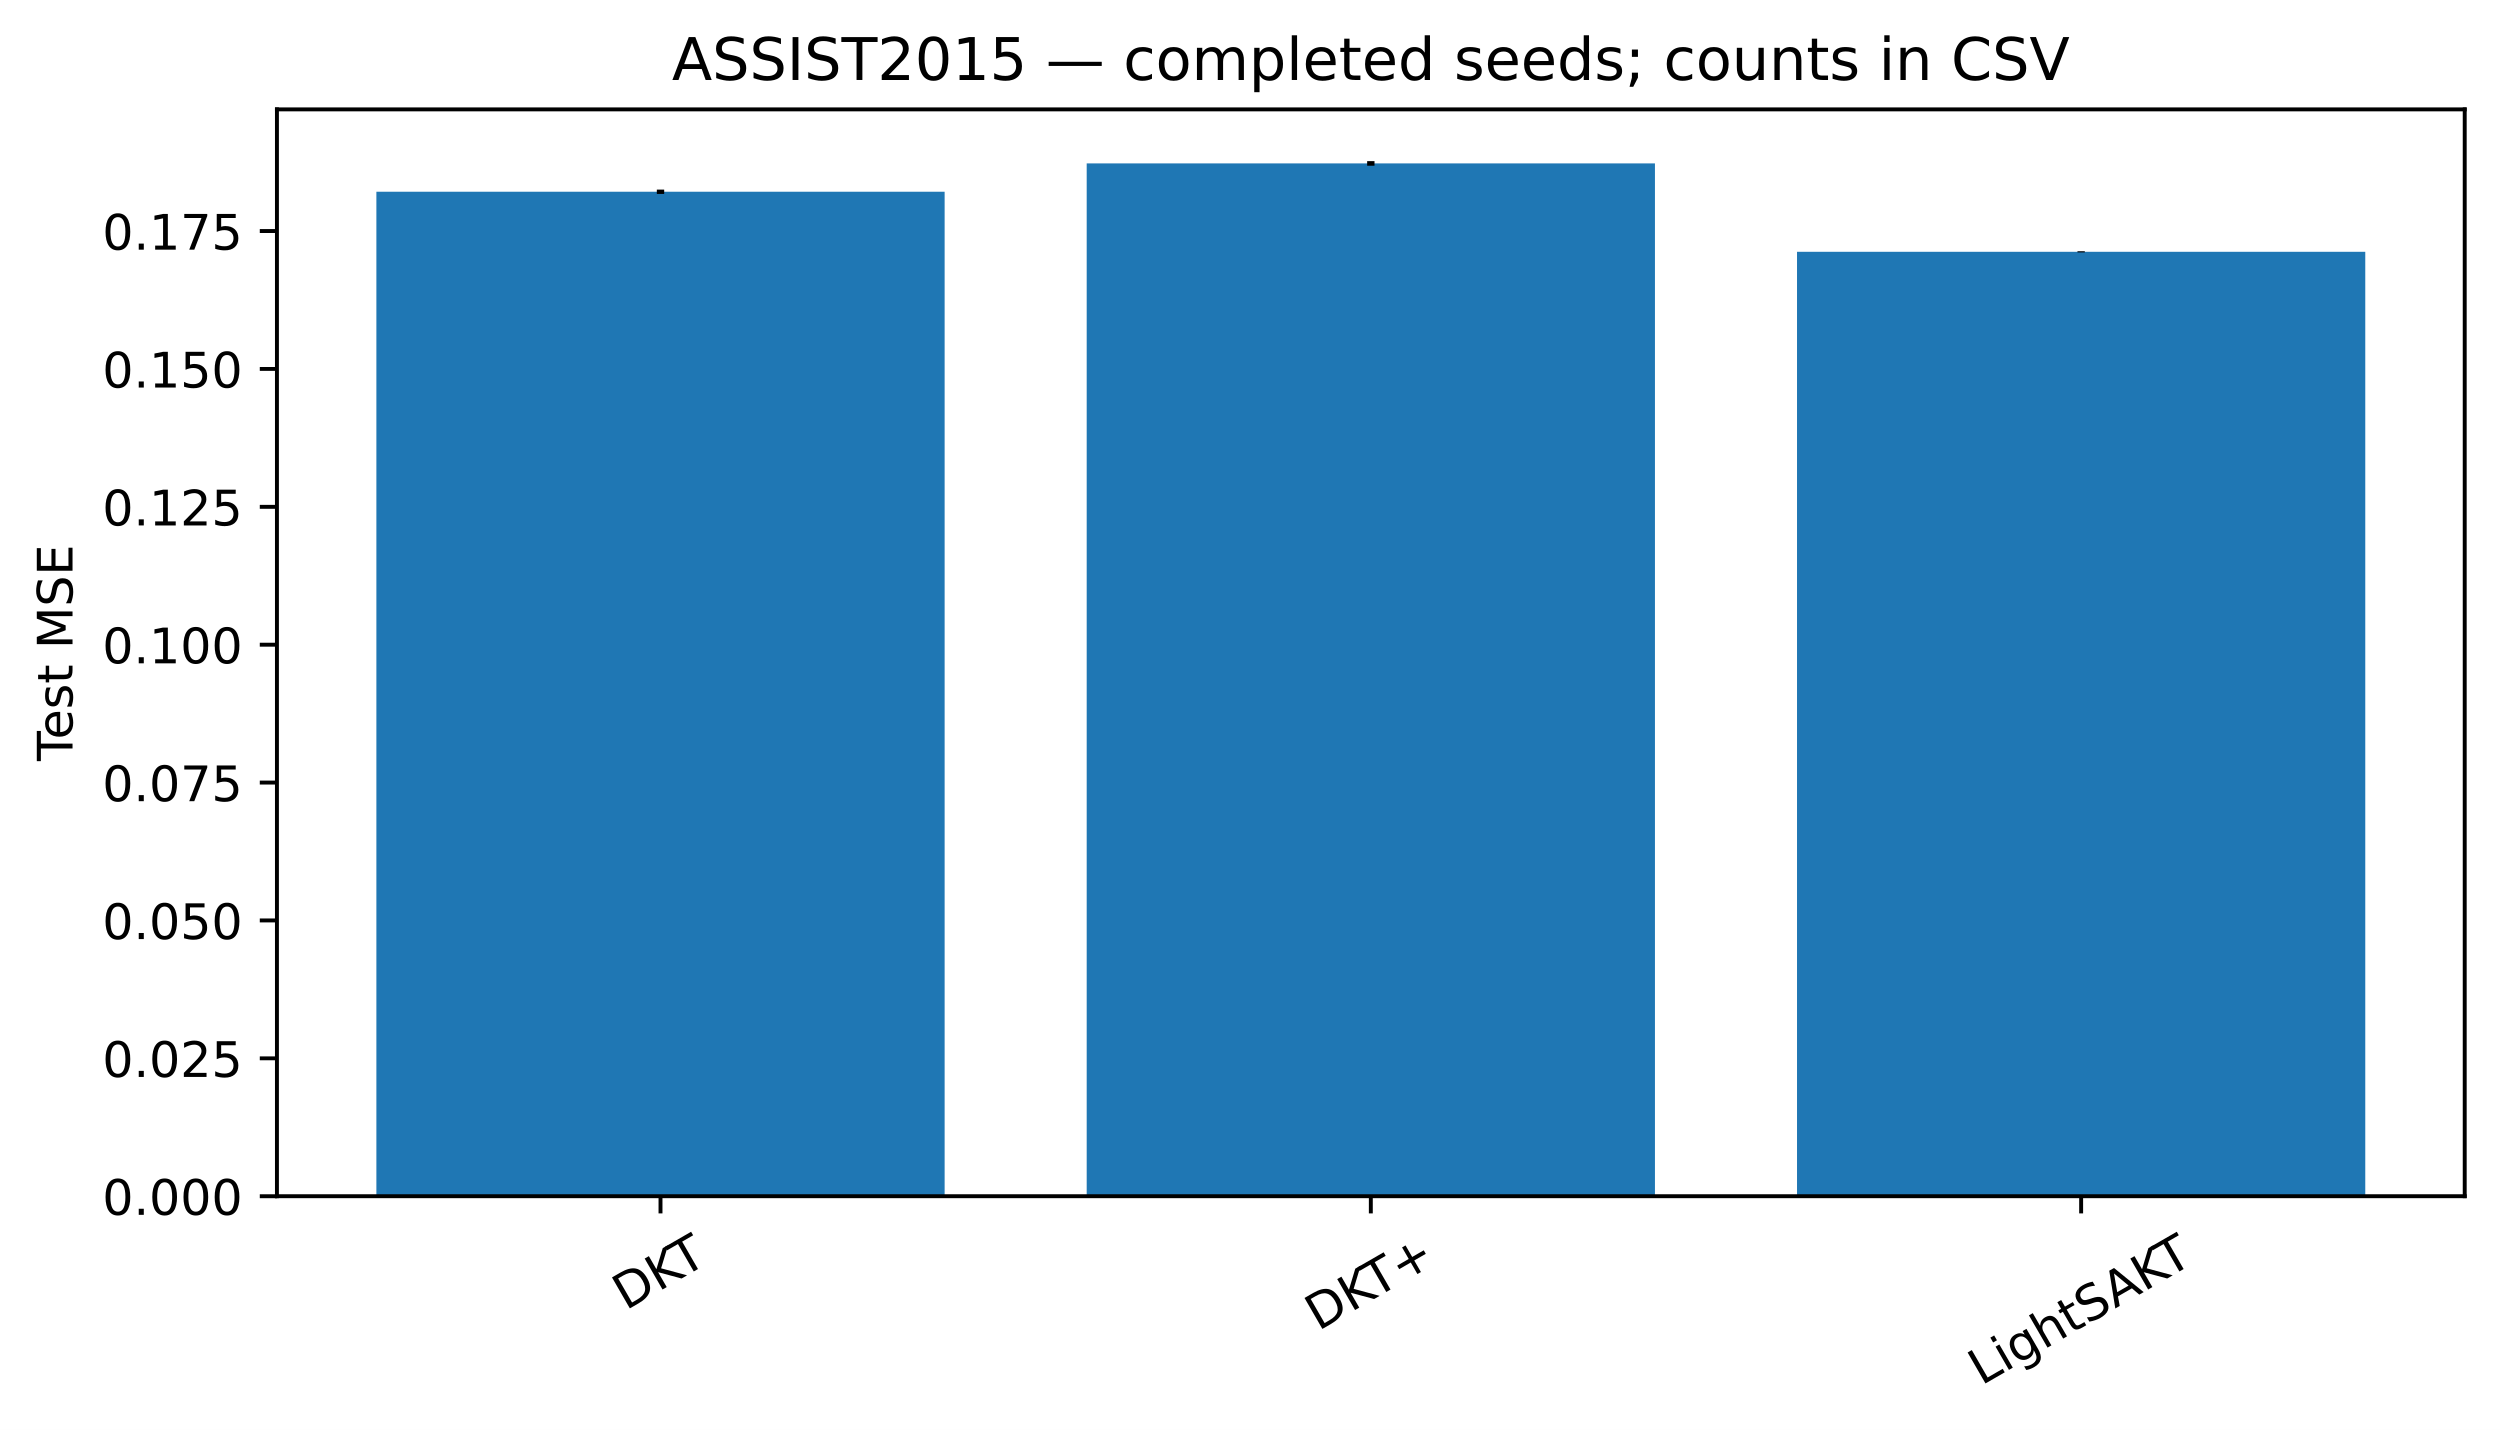
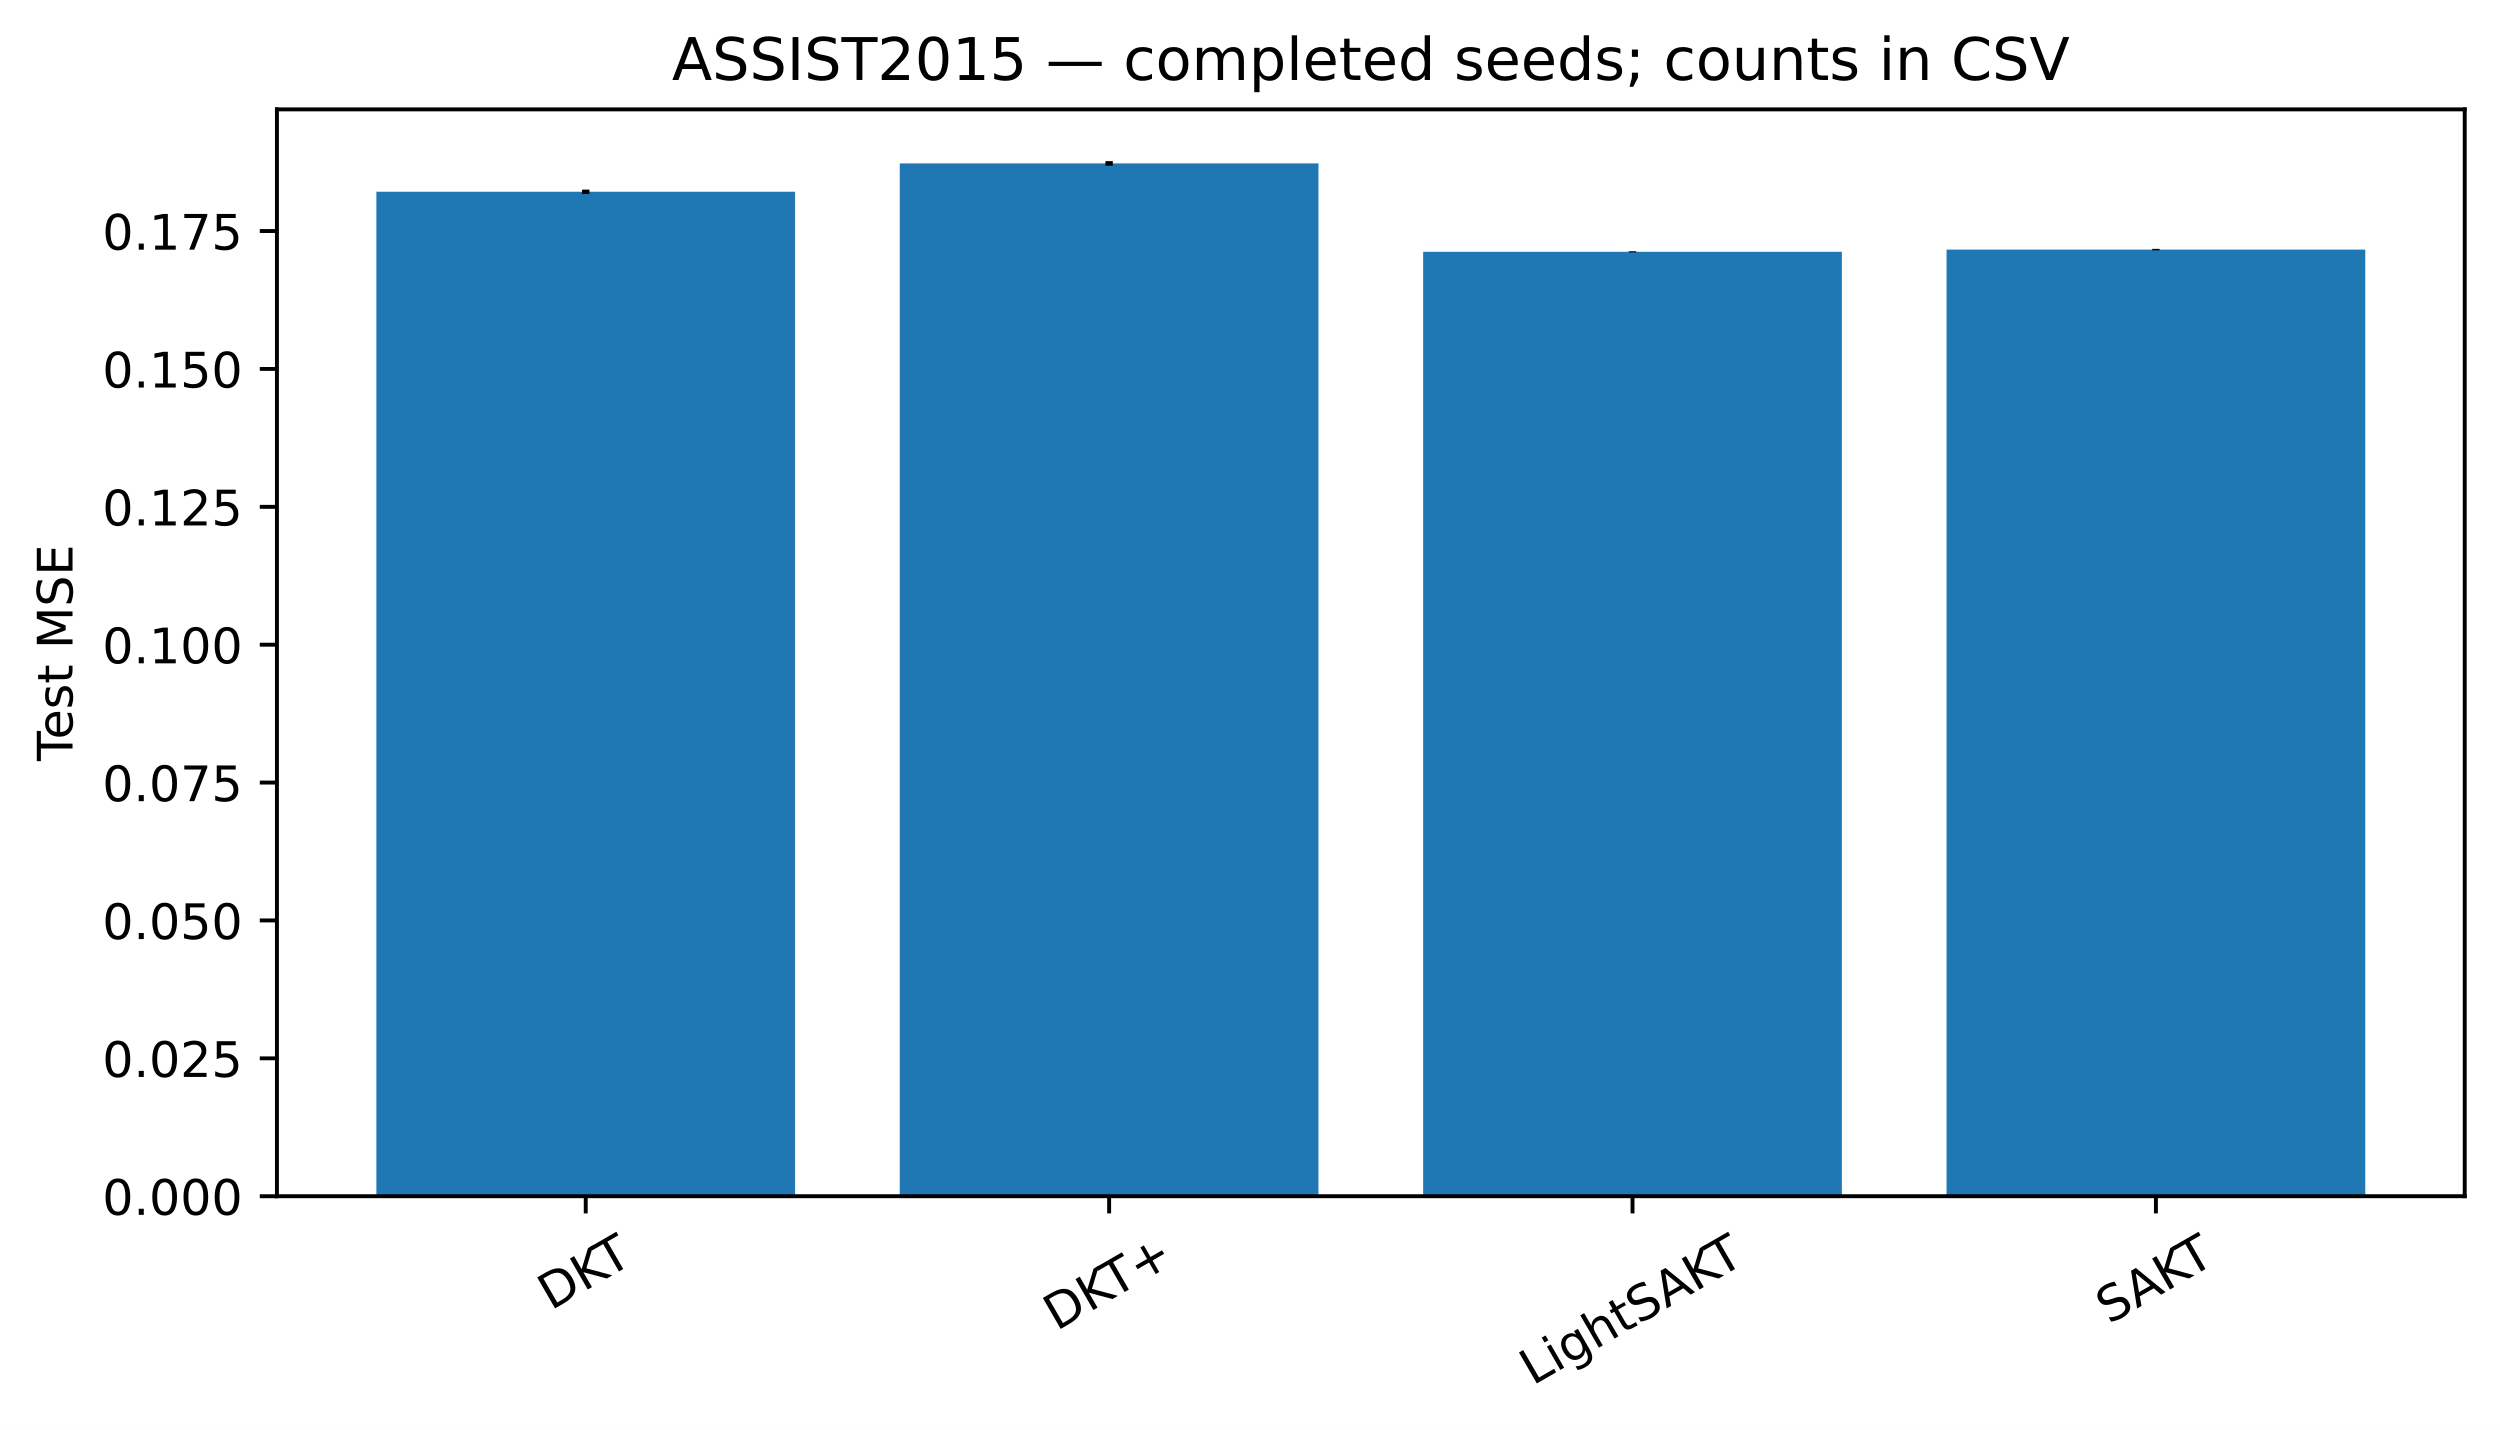
<svg xmlns="http://www.w3.org/2000/svg" xmlns:xlink="http://www.w3.org/1999/xlink" width="510.106pt" height="291.771pt" viewBox="0 0 510.106 291.771" version="1.1">
  <defs>
    <style type="text/css">*{stroke-linejoin: round; stroke-linecap: butt}</style>
  </defs>
  <g id="figure_1">
    <g id="patch_1">
      <path d="M 0 291.771  L 510.106 291.771  L 510.106 0  L 0 0  z " style="fill: #ffffff" />
    </g>
    <g id="axes_1">
      <g id="patch_2">
        <path d="M 56.506 244.078  L 502.906 244.078  L 502.906 22.318  L 56.506 22.318  z " style="fill: #ffffff" />
      </g>
      <g id="patch_3">
-         <path d="M 76.797 244.078  L 192.745 244.078  L 192.745 39.127  L 76.797 39.127  z " clip-path="url(#pc5b43308b9)" style="fill: #1f77b4" />
+         <path d="M 76.797 244.078  L 162.233 244.078  L 162.233 39.127  L 76.797 39.127  z " clip-path="url(#p7a898db112)" style="fill: #1f77b4" />
      </g>
      <g id="patch_4">
-         <path d="M 221.732 244.078  L 337.68 244.078  L 337.68 33.346  L 221.732 33.346  z " clip-path="url(#pc5b43308b9)" style="fill: #1f77b4" />
+         <path d="M 183.591 244.078  L 269.027 244.078  L 269.027 33.346  L 183.591 33.346  z " clip-path="url(#p7a898db112)" style="fill: #1f77b4" />
      </g>
      <g id="patch_5">
-         <path d="M 366.667 244.078  L 482.615 244.078  L 482.615 51.383  L 366.667 51.383  z " clip-path="url(#pc5b43308b9)" style="fill: #1f77b4" />
+         <path d="M 290.386 244.078  L 375.821 244.078  L 375.821 51.383  L 290.386 51.383  z " clip-path="url(#p7a898db112)" style="fill: #1f77b4" />
+       </g>
+       <g id="patch_6">
+         <path d="M 397.18 244.078  L 482.615 244.078  L 482.615 50.931  L 397.18 50.931  z " clip-path="url(#p7a898db112)" style="fill: #1f77b4" />
      </g>
      <g id="matplotlib.axis_1">
        <g id="xtick_1">
          <g id="line2d_1">
            <defs>
-               <path id="m19970b421e" d="M 0 0  L 0 3.5  " style="stroke: #000000; stroke-width: 0.8" />
+               <path id="mad34d9e0c9" d="M 0 0  L 0 3.5  " style="stroke: #000000; stroke-width: 0.8" />
            </defs>
            <g>
-               <use xlink:href="#m19970b421e" x="134.771" y="244.078" style="stroke: #000000; stroke-width: 0.8" />
+               <use xlink:href="#mad34d9e0c9" x="119.515" y="244.078" style="stroke: #000000; stroke-width: 0.8" />
            </g>
          </g>
          <g id="text_1">
-             <g transform="translate(127.6679 267.4539) rotate(-30) scale(0.1 -0.1)">
+             <g transform="translate(112.4116 267.4539) rotate(-30) scale(0.1 -0.1)">
              <defs>
                <path id="DejaVuSans-44" d="M 1259 4147  L 1259 519  L 2022 519  Q 2988 519 3436 956  Q 3884 1394 3884 2338  Q 3884 3275 3436 3711  Q 2988 4147 2022 4147  L 1259 4147  z M 628 4666  L 1925 4666  Q 3281 4666 3915 4102  Q 4550 3538 4550 2338  Q 4550 1131 3912 565  Q 3275 0 1925 0  L 628 0  L 628 4666  z " transform="scale(0.015625)" />
                <path id="DejaVuSans-4b" d="M 628 4666  L 1259 4666  L 1259 2694  L 3353 4666  L 4166 4666  L 1850 2491  L 4331 0  L 3500 0  L 1259 2247  L 1259 0  L 628 0  L 628 4666  z " transform="scale(0.015625)" />
                <path id="DejaVuSans-54" d="M -19 4666  L 3928 4666  L 3928 4134  L 2272 4134  L 2272 0  L 1638 0  L 1638 4134  L -19 4134  L -19 4666  z " transform="scale(0.015625)" />
              </defs>
              <use xlink:href="#DejaVuSans-44" />
              <use xlink:href="#DejaVuSans-4b" x="77.002" />
              <use xlink:href="#DejaVuSans-54" x="134.828" />
            </g>
          </g>
        </g>
        <g id="xtick_2">
          <g id="line2d_2">
            <g>
-               <use xlink:href="#m19970b421e" x="279.706" y="244.078" style="stroke: #000000; stroke-width: 0.8" />
+               <use xlink:href="#mad34d9e0c9" x="226.309" y="244.078" style="stroke: #000000; stroke-width: 0.8" />
            </g>
          </g>
          <g id="text_2">
-             <g transform="translate(268.9744 271.6437) rotate(-30) scale(0.1 -0.1)">
+             <g transform="translate(215.5773 271.6437) rotate(-30) scale(0.1 -0.1)">
              <defs>
                <path id="DejaVuSans-2b" d="M 2944 4013  L 2944 2272  L 4684 2272  L 4684 1741  L 2944 1741  L 2944 0  L 2419 0  L 2419 1741  L 678 1741  L 678 2272  L 2419 2272  L 2419 4013  L 2944 4013  z " transform="scale(0.015625)" />
              </defs>
              <use xlink:href="#DejaVuSans-44" />
              <use xlink:href="#DejaVuSans-4b" x="77.002" />
              <use xlink:href="#DejaVuSans-54" x="134.828" />
              <use xlink:href="#DejaVuSans-2b" x="195.912" />
            </g>
          </g>
        </g>
        <g id="xtick_3">
          <g id="line2d_3">
            <g>
-               <use xlink:href="#m19970b421e" x="424.641" y="244.078" style="stroke: #000000; stroke-width: 0.8" />
+               <use xlink:href="#mad34d9e0c9" x="333.103" y="244.078" style="stroke: #000000; stroke-width: 0.8" />
            </g>
          </g>
          <g id="text_3">
-             <g transform="translate(404.2736 282.7703) rotate(-30) scale(0.1 -0.1)">
+             <g transform="translate(312.7357 282.7703) rotate(-30) scale(0.1 -0.1)">
              <defs>
                <path id="DejaVuSans-4c" d="M 628 4666  L 1259 4666  L 1259 531  L 3531 531  L 3531 0  L 628 0  L 628 4666  z " transform="scale(0.015625)" />
                <path id="DejaVuSans-69" d="M 603 3500  L 1178 3500  L 1178 0  L 603 0  L 603 3500  z M 603 4863  L 1178 4863  L 1178 4134  L 603 4134  L 603 4863  z " transform="scale(0.015625)" />
                <path id="DejaVuSans-67" d="M 2906 1791  Q 2906 2416 2648 2759  Q 2391 3103 1925 3103  Q 1463 3103 1205 2759  Q 947 2416 947 1791  Q 947 1169 1205 825  Q 1463 481 1925 481  Q 2391 481 2648 825  Q 2906 1169 2906 1791  z M 3481 434  Q 3481 -459 3084 -895  Q 2688 -1331 1869 -1331  Q 1566 -1331 1297 -1286  Q 1028 -1241 775 -1147  L 775 -588  Q 1028 -725 1275 -790  Q 1522 -856 1778 -856  Q 2344 -856 2625 -561  Q 2906 -266 2906 331  L 2906 616  Q 2728 306 2450 153  Q 2172 0 1784 0  Q 1141 0 747 490  Q 353 981 353 1791  Q 353 2603 747 3093  Q 1141 3584 1784 3584  Q 2172 3584 2450 3431  Q 2728 3278 2906 2969  L 2906 3500  L 3481 3500  L 3481 434  z " transform="scale(0.015625)" />
                <path id="DejaVuSans-68" d="M 3513 2113  L 3513 0  L 2938 0  L 2938 2094  Q 2938 2591 2744 2837  Q 2550 3084 2163 3084  Q 1697 3084 1428 2787  Q 1159 2491 1159 1978  L 1159 0  L 581 0  L 581 4863  L 1159 4863  L 1159 2956  Q 1366 3272 1645 3428  Q 1925 3584 2291 3584  Q 2894 3584 3203 3211  Q 3513 2838 3513 2113  z " transform="scale(0.015625)" />
                <path id="DejaVuSans-74" d="M 1172 4494  L 1172 3500  L 2356 3500  L 2356 3053  L 1172 3053  L 1172 1153  Q 1172 725 1289 603  Q 1406 481 1766 481  L 2356 481  L 2356 0  L 1766 0  Q 1100 0 847 248  Q 594 497 594 1153  L 594 3053  L 172 3053  L 172 3500  L 594 3500  L 594 4494  L 1172 4494  z " transform="scale(0.015625)" />
                <path id="DejaVuSans-53" d="M 3425 4513  L 3425 3897  Q 3066 4069 2747 4153  Q 2428 4238 2131 4238  Q 1616 4238 1336 4038  Q 1056 3838 1056 3469  Q 1056 3159 1242 3001  Q 1428 2844 1947 2747  L 2328 2669  Q 3034 2534 3370 2195  Q 3706 1856 3706 1288  Q 3706 609 3251 259  Q 2797 -91 1919 -91  Q 1588 -91 1214 -16  Q 841 59 441 206  L 441 856  Q 825 641 1194 531  Q 1563 422 1919 422  Q 2459 422 2753 634  Q 3047 847 3047 1241  Q 3047 1584 2836 1778  Q 2625 1972 2144 2069  L 1759 2144  Q 1053 2284 737 2584  Q 422 2884 422 3419  Q 422 4038 858 4394  Q 1294 4750 2059 4750  Q 2388 4750 2728 4690  Q 3069 4631 3425 4513  z " transform="scale(0.015625)" />
                <path id="DejaVuSans-41" d="M 2188 4044  L 1331 1722  L 3047 1722  L 2188 4044  z M 1831 4666  L 2547 4666  L 4325 0  L 3669 0  L 3244 1197  L 1141 1197  L 716 0  L 50 0  L 1831 4666  z " transform="scale(0.015625)" />
              </defs>
              <use xlink:href="#DejaVuSans-4c" />
              <use xlink:href="#DejaVuSans-69" x="55.713" />
              <use xlink:href="#DejaVuSans-67" x="83.496" />
              <use xlink:href="#DejaVuSans-68" x="146.973" />
              <use xlink:href="#DejaVuSans-74" x="210.352" />
              <use xlink:href="#DejaVuSans-53" x="249.561" />
              <use xlink:href="#DejaVuSans-41" x="314.912" />
              <use xlink:href="#DejaVuSans-4b" x="383.32" />
              <use xlink:href="#DejaVuSans-54" x="441.146" />
            </g>
          </g>
        </g>
+         <g id="xtick_4">
+           <g id="line2d_4">
+             <g>
+               <use xlink:href="#mad34d9e0c9" x="439.898" y="244.078" style="stroke: #000000; stroke-width: 0.8" />
+             </g>
+           </g>
+           <g id="text_4">
+             <g transform="translate(430.3363 270.2922) rotate(-30) scale(0.1 -0.1)">
+               <use xlink:href="#DejaVuSans-53" />
+               <use xlink:href="#DejaVuSans-41" x="65.352" />
+               <use xlink:href="#DejaVuSans-4b" x="133.76" />
+               <use xlink:href="#DejaVuSans-54" x="191.586" />
+             </g>
+           </g>
+         </g>
      </g>
      <g id="matplotlib.axis_2">
        <g id="ytick_1">
-           <g id="line2d_4">
+           <g id="line2d_5">
            <defs>
-               <path id="m1f6b6f533f" d="M 0 0  L -3.5 0  " style="stroke: #000000; stroke-width: 0.8" />
+               <path id="mb713cfb2dc" d="M 0 0  L -3.5 0  " style="stroke: #000000; stroke-width: 0.8" />
            </defs>
            <g>
-               <use xlink:href="#m1f6b6f533f" x="56.506" y="244.078" style="stroke: #000000; stroke-width: 0.8" />
-             </g>
-           </g>
-           <g id="text_4">
+               <use xlink:href="#mb713cfb2dc" x="56.506" y="244.078" style="stroke: #000000; stroke-width: 0.8" />
+             </g>
+           </g>
+           <g id="text_5">
            <g transform="translate(20.87813 247.8773) scale(0.1 -0.1)">
              <defs>
                <path id="DejaVuSans-30" d="M 2034 4250  Q 1547 4250 1301 3770  Q 1056 3291 1056 2328  Q 1056 1369 1301 889  Q 1547 409 2034 409  Q 2525 409 2770 889  Q 3016 1369 3016 2328  Q 3016 3291 2770 3770  Q 2525 4250 2034 4250  z M 2034 4750  Q 2819 4750 3233 4129  Q 3647 3509 3647 2328  Q 3647 1150 3233 529  Q 2819 -91 2034 -91  Q 1250 -91 836 529  Q 422 1150 422 2328  Q 422 3509 836 4129  Q 1250 4750 2034 4750  z " transform="scale(0.015625)" />
                <path id="DejaVuSans-2e" d="M 684 794  L 1344 794  L 1344 0  L 684 0  L 684 794  z " transform="scale(0.015625)" />
              </defs>
              <use xlink:href="#DejaVuSans-30" />
              <use xlink:href="#DejaVuSans-2e" x="63.623" />
              <use xlink:href="#DejaVuSans-30" x="95.41" />
              <use xlink:href="#DejaVuSans-30" x="159.033" />
              <use xlink:href="#DejaVuSans-30" x="222.656" />
            </g>
          </g>
        </g>
        <g id="ytick_2">
-           <g id="line2d_5">
-             <g>
-               <use xlink:href="#m1f6b6f533f" x="56.506" y="215.945" style="stroke: #000000; stroke-width: 0.8" />
-             </g>
-           </g>
-           <g id="text_5">
+           <g id="line2d_6">
+             <g>
+               <use xlink:href="#mb713cfb2dc" x="56.506" y="215.945" style="stroke: #000000; stroke-width: 0.8" />
+             </g>
+           </g>
+           <g id="text_6">
            <g transform="translate(20.87813 219.744) scale(0.1 -0.1)">
              <defs>
                <path id="DejaVuSans-32" d="M 1228 531  L 3431 531  L 3431 0  L 469 0  L 469 531  Q 828 903 1448 1529  Q 2069 2156 2228 2338  Q 2531 2678 2651 2914  Q 2772 3150 2772 3378  Q 2772 3750 2511 3984  Q 2250 4219 1831 4219  Q 1534 4219 1204 4116  Q 875 4013 500 3803  L 500 4441  Q 881 4594 1212 4672  Q 1544 4750 1819 4750  Q 2544 4750 2975 4387  Q 3406 4025 3406 3419  Q 3406 3131 3298 2873  Q 3191 2616 2906 2266  Q 2828 2175 2409 1742  Q 1991 1309 1228 531  z " transform="scale(0.015625)" />
                <path id="DejaVuSans-35" d="M 691 4666  L 3169 4666  L 3169 4134  L 1269 4134  L 1269 2991  Q 1406 3038 1543 3061  Q 1681 3084 1819 3084  Q 2600 3084 3056 2656  Q 3513 2228 3513 1497  Q 3513 744 3044 326  Q 2575 -91 1722 -91  Q 1428 -91 1123 -41  Q 819 9 494 109  L 494 744  Q 775 591 1075 516  Q 1375 441 1709 441  Q 2250 441 2565 725  Q 2881 1009 2881 1497  Q 2881 1984 2565 2268  Q 2250 2553 1709 2553  Q 1456 2553 1204 2497  Q 953 2441 691 2322  L 691 4666  z " transform="scale(0.015625)" />
              </defs>
              <use xlink:href="#DejaVuSans-30" />
              <use xlink:href="#DejaVuSans-2e" x="63.623" />
              <use xlink:href="#DejaVuSans-30" x="95.41" />
              <use xlink:href="#DejaVuSans-32" x="159.033" />
              <use xlink:href="#DejaVuSans-35" x="222.656" />
            </g>
          </g>
        </g>
        <g id="ytick_3">
-           <g id="line2d_6">
-             <g>
-               <use xlink:href="#m1f6b6f533f" x="56.506" y="187.811" style="stroke: #000000; stroke-width: 0.8" />
-             </g>
-           </g>
-           <g id="text_6">
+           <g id="line2d_7">
+             <g>
+               <use xlink:href="#mb713cfb2dc" x="56.506" y="187.811" style="stroke: #000000; stroke-width: 0.8" />
+             </g>
+           </g>
+           <g id="text_7">
            <g transform="translate(20.87813 191.6106) scale(0.1 -0.1)">
              <use xlink:href="#DejaVuSans-30" />
              <use xlink:href="#DejaVuSans-2e" x="63.623" />
              <use xlink:href="#DejaVuSans-30" x="95.41" />
              <use xlink:href="#DejaVuSans-35" x="159.033" />
              <use xlink:href="#DejaVuSans-30" x="222.656" />
            </g>
          </g>
        </g>
        <g id="ytick_4">
-           <g id="line2d_7">
-             <g>
-               <use xlink:href="#m1f6b6f533f" x="56.506" y="159.678" style="stroke: #000000; stroke-width: 0.8" />
-             </g>
-           </g>
-           <g id="text_7">
+           <g id="line2d_8">
+             <g>
+               <use xlink:href="#mb713cfb2dc" x="56.506" y="159.678" style="stroke: #000000; stroke-width: 0.8" />
+             </g>
+           </g>
+           <g id="text_8">
            <g transform="translate(20.87813 163.4772) scale(0.1 -0.1)">
              <defs>
                <path id="DejaVuSans-37" d="M 525 4666  L 3525 4666  L 3525 4397  L 1831 0  L 1172 0  L 2766 4134  L 525 4134  L 525 4666  z " transform="scale(0.015625)" />
              </defs>
              <use xlink:href="#DejaVuSans-30" />
              <use xlink:href="#DejaVuSans-2e" x="63.623" />
              <use xlink:href="#DejaVuSans-30" x="95.41" />
              <use xlink:href="#DejaVuSans-37" x="159.033" />
              <use xlink:href="#DejaVuSans-35" x="222.656" />
            </g>
          </g>
        </g>
        <g id="ytick_5">
-           <g id="line2d_8">
-             <g>
-               <use xlink:href="#m1f6b6f533f" x="56.506" y="131.545" style="stroke: #000000; stroke-width: 0.8" />
-             </g>
-           </g>
-           <g id="text_8">
+           <g id="line2d_9">
+             <g>
+               <use xlink:href="#mb713cfb2dc" x="56.506" y="131.545" style="stroke: #000000; stroke-width: 0.8" />
+             </g>
+           </g>
+           <g id="text_9">
            <g transform="translate(20.87813 135.3438) scale(0.1 -0.1)">
              <defs>
                <path id="DejaVuSans-31" d="M 794 531  L 1825 531  L 1825 4091  L 703 3866  L 703 4441  L 1819 4666  L 2450 4666  L 2450 531  L 3481 531  L 3481 0  L 794 0  L 794 531  z " transform="scale(0.015625)" />
              </defs>
              <use xlink:href="#DejaVuSans-30" />
              <use xlink:href="#DejaVuSans-2e" x="63.623" />
              <use xlink:href="#DejaVuSans-31" x="95.41" />
              <use xlink:href="#DejaVuSans-30" x="159.033" />
              <use xlink:href="#DejaVuSans-30" x="222.656" />
            </g>
          </g>
        </g>
        <g id="ytick_6">
-           <g id="line2d_9">
-             <g>
-               <use xlink:href="#m1f6b6f533f" x="56.506" y="103.411" style="stroke: #000000; stroke-width: 0.8" />
-             </g>
-           </g>
-           <g id="text_9">
+           <g id="line2d_10">
+             <g>
+               <use xlink:href="#mb713cfb2dc" x="56.506" y="103.411" style="stroke: #000000; stroke-width: 0.8" />
+             </g>
+           </g>
+           <g id="text_10">
            <g transform="translate(20.87813 107.2104) scale(0.1 -0.1)">
              <use xlink:href="#DejaVuSans-30" />
              <use xlink:href="#DejaVuSans-2e" x="63.623" />
              <use xlink:href="#DejaVuSans-31" x="95.41" />
              <use xlink:href="#DejaVuSans-32" x="159.033" />
              <use xlink:href="#DejaVuSans-35" x="222.656" />
            </g>
          </g>
        </g>
        <g id="ytick_7">
-           <g id="line2d_10">
-             <g>
-               <use xlink:href="#m1f6b6f533f" x="56.506" y="75.278" style="stroke: #000000; stroke-width: 0.8" />
-             </g>
-           </g>
-           <g id="text_10">
+           <g id="line2d_11">
+             <g>
+               <use xlink:href="#mb713cfb2dc" x="56.506" y="75.278" style="stroke: #000000; stroke-width: 0.8" />
+             </g>
+           </g>
+           <g id="text_11">
            <g transform="translate(20.87813 79.077) scale(0.1 -0.1)">
              <use xlink:href="#DejaVuSans-30" />
              <use xlink:href="#DejaVuSans-2e" x="63.623" />
              <use xlink:href="#DejaVuSans-31" x="95.41" />
              <use xlink:href="#DejaVuSans-35" x="159.033" />
              <use xlink:href="#DejaVuSans-30" x="222.656" />
            </g>
          </g>
        </g>
        <g id="ytick_8">
-           <g id="line2d_11">
-             <g>
-               <use xlink:href="#m1f6b6f533f" x="56.506" y="47.144" style="stroke: #000000; stroke-width: 0.8" />
-             </g>
-           </g>
-           <g id="text_11">
+           <g id="line2d_12">
+             <g>
+               <use xlink:href="#mb713cfb2dc" x="56.506" y="47.144" style="stroke: #000000; stroke-width: 0.8" />
+             </g>
+           </g>
+           <g id="text_12">
            <g transform="translate(20.87813 50.94361) scale(0.1 -0.1)">
              <use xlink:href="#DejaVuSans-30" />
              <use xlink:href="#DejaVuSans-2e" x="63.623" />
              <use xlink:href="#DejaVuSans-31" x="95.41" />
              <use xlink:href="#DejaVuSans-37" x="159.033" />
              <use xlink:href="#DejaVuSans-35" x="222.656" />
            </g>
          </g>
        </g>
-         <g id="text_12">
+         <g id="text_13">
          <g transform="translate(14.79844 155.2802) rotate(-90) scale(0.1 -0.1)">
            <defs>
              <path id="DejaVuSans-65" d="M 3597 1894  L 3597 1613  L 953 1613  Q 991 1019 1311 708  Q 1631 397 2203 397  Q 2534 397 2845 478  Q 3156 559 3463 722  L 3463 178  Q 3153 47 2828 -22  Q 2503 -91 2169 -91  Q 1331 -91 842 396  Q 353 884 353 1716  Q 353 2575 817 3079  Q 1281 3584 2069 3584  Q 2775 3584 3186 3129  Q 3597 2675 3597 1894  z M 3022 2063  Q 3016 2534 2758 2815  Q 2500 3097 2075 3097  Q 1594 3097 1305 2825  Q 1016 2553 972 2059  L 3022 2063  z " transform="scale(0.015625)" />
              <path id="DejaVuSans-73" d="M 2834 3397  L 2834 2853  Q 2591 2978 2328 3040  Q 2066 3103 1784 3103  Q 1356 3103 1142 2972  Q 928 2841 928 2578  Q 928 2378 1081 2264  Q 1234 2150 1697 2047  L 1894 2003  Q 2506 1872 2764 1633  Q 3022 1394 3022 966  Q 3022 478 2636 193  Q 2250 -91 1575 -91  Q 1294 -91 989 -36  Q 684 19 347 128  L 347 722  Q 666 556 975 473  Q 1284 391 1588 391  Q 1994 391 2212 530  Q 2431 669 2431 922  Q 2431 1156 2273 1281  Q 2116 1406 1581 1522  L 1381 1569  Q 847 1681 609 1914  Q 372 2147 372 2553  Q 372 3047 722 3315  Q 1072 3584 1716 3584  Q 2034 3584 2315 3537  Q 2597 3491 2834 3397  z " transform="scale(0.015625)" />
              <path id="DejaVuSans-20" transform="scale(0.015625)" />
              <path id="DejaVuSans-4d" d="M 628 4666  L 1569 4666  L 2759 1491  L 3956 4666  L 4897 4666  L 4897 0  L 4281 0  L 4281 4097  L 3078 897  L 2444 897  L 1241 4097  L 1241 0  L 628 0  L 628 4666  z " transform="scale(0.015625)" />
              <path id="DejaVuSans-45" d="M 628 4666  L 3578 4666  L 3578 4134  L 1259 4134  L 1259 2753  L 3481 2753  L 3481 2222  L 1259 2222  L 1259 531  L 3634 531  L 3634 0  L 628 0  L 628 4666  z " transform="scale(0.015625)" />
            </defs>
            <use xlink:href="#DejaVuSans-54" />
            <use xlink:href="#DejaVuSans-65" x="44.084" />
            <use xlink:href="#DejaVuSans-73" x="105.607" />
            <use xlink:href="#DejaVuSans-74" x="157.707" />
            <use xlink:href="#DejaVuSans-20" x="196.916" />
            <use xlink:href="#DejaVuSans-4d" x="228.703" />
            <use xlink:href="#DejaVuSans-53" x="314.982" />
            <use xlink:href="#DejaVuSans-45" x="378.459" />
          </g>
        </g>
      </g>
      <g id="LineCollection_1">
-         <path d="M 134.771 39.57  L 134.771 38.684  " clip-path="url(#pc5b43308b9)" style="fill: none; stroke: #000000; stroke-width: 1.5" />
-         <path d="M 279.706 33.813  L 279.706 32.878  " clip-path="url(#pc5b43308b9)" style="fill: none; stroke: #000000; stroke-width: 1.5" />
-         <path d="M 424.641 51.503  L 424.641 51.264  " clip-path="url(#pc5b43308b9)" style="fill: none; stroke: #000000; stroke-width: 1.5" />
-       </g>
-       <g id="patch_6">
+         <path d="M 119.515 39.57  L 119.515 38.684  " clip-path="url(#p7a898db112)" style="fill: none; stroke: #000000; stroke-width: 1.5" />
+         <path d="M 226.309 33.813  L 226.309 32.878  " clip-path="url(#p7a898db112)" style="fill: none; stroke: #000000; stroke-width: 1.5" />
+         <path d="M 333.103 51.503  L 333.103 51.264  " clip-path="url(#p7a898db112)" style="fill: none; stroke: #000000; stroke-width: 1.5" />
+         <path d="M 439.898 51.076  L 439.898 50.786  " clip-path="url(#p7a898db112)" style="fill: none; stroke: #000000; stroke-width: 1.5" />
+       </g>
+       <g id="patch_7">
        <path d="M 56.506 244.078  L 56.506 22.318  " style="fill: none; stroke: #000000; stroke-width: 0.8; stroke-linejoin: miter; stroke-linecap: square" />
      </g>
-       <g id="patch_7">
+       <g id="patch_8">
        <path d="M 502.906 244.078  L 502.906 22.318  " style="fill: none; stroke: #000000; stroke-width: 0.8; stroke-linejoin: miter; stroke-linecap: square" />
      </g>
-       <g id="patch_8">
+       <g id="patch_9">
        <path d="M 56.506 244.078  L 502.906 244.078  " style="fill: none; stroke: #000000; stroke-width: 0.8; stroke-linejoin: miter; stroke-linecap: square" />
      </g>
-       <g id="patch_9">
+       <g id="patch_10">
        <path d="M 56.506 22.318  L 502.906 22.318  " style="fill: none; stroke: #000000; stroke-width: 0.8; stroke-linejoin: miter; stroke-linecap: square" />
      </g>
-       <g id="text_13">
+       <g id="text_14">
        <g transform="translate(137.1022 16.31812) scale(0.12 -0.12)">
          <defs>
            <path id="DejaVuSans-49" d="M 628 4666  L 1259 4666  L 1259 0  L 628 0  L 628 4666  z " transform="scale(0.015625)" />
            <path id="DejaVuSans-2014" d="M 313 1978  L 6088 1978  L 6088 1528  L 313 1528  L 313 1978  z " transform="scale(0.015625)" />
            <path id="DejaVuSans-63" d="M 3122 3366  L 3122 2828  Q 2878 2963 2633 3030  Q 2388 3097 2138 3097  Q 1578 3097 1268 2742  Q 959 2388 959 1747  Q 959 1106 1268 751  Q 1578 397 2138 397  Q 2388 397 2633 464  Q 2878 531 3122 666  L 3122 134  Q 2881 22 2623 -34  Q 2366 -91 2075 -91  Q 1284 -91 818 406  Q 353 903 353 1747  Q 353 2603 823 3093  Q 1294 3584 2113 3584  Q 2378 3584 2631 3529  Q 2884 3475 3122 3366  z " transform="scale(0.015625)" />
            <path id="DejaVuSans-6f" d="M 1959 3097  Q 1497 3097 1228 2736  Q 959 2375 959 1747  Q 959 1119 1226 758  Q 1494 397 1959 397  Q 2419 397 2687 759  Q 2956 1122 2956 1747  Q 2956 2369 2687 2733  Q 2419 3097 1959 3097  z M 1959 3584  Q 2709 3584 3137 3096  Q 3566 2609 3566 1747  Q 3566 888 3137 398  Q 2709 -91 1959 -91  Q 1206 -91 779 398  Q 353 888 353 1747  Q 353 2609 779 3096  Q 1206 3584 1959 3584  z " transform="scale(0.015625)" />
            <path id="DejaVuSans-6d" d="M 3328 2828  Q 3544 3216 3844 3400  Q 4144 3584 4550 3584  Q 5097 3584 5394 3201  Q 5691 2819 5691 2113  L 5691 0  L 5113 0  L 5113 2094  Q 5113 2597 4934 2840  Q 4756 3084 4391 3084  Q 3944 3084 3684 2787  Q 3425 2491 3425 1978  L 3425 0  L 2847 0  L 2847 2094  Q 2847 2600 2669 2842  Q 2491 3084 2119 3084  Q 1678 3084 1418 2786  Q 1159 2488 1159 1978  L 1159 0  L 581 0  L 581 3500  L 1159 3500  L 1159 2956  Q 1356 3278 1631 3431  Q 1906 3584 2284 3584  Q 2666 3584 2933 3390  Q 3200 3197 3328 2828  z " transform="scale(0.015625)" />
            <path id="DejaVuSans-70" d="M 1159 525  L 1159 -1331  L 581 -1331  L 581 3500  L 1159 3500  L 1159 2969  Q 1341 3281 1617 3432  Q 1894 3584 2278 3584  Q 2916 3584 3314 3078  Q 3713 2572 3713 1747  Q 3713 922 3314 415  Q 2916 -91 2278 -91  Q 1894 -91 1617 61  Q 1341 213 1159 525  z M 3116 1747  Q 3116 2381 2855 2742  Q 2594 3103 2138 3103  Q 1681 3103 1420 2742  Q 1159 2381 1159 1747  Q 1159 1113 1420 752  Q 1681 391 2138 391  Q 2594 391 2855 752  Q 3116 1113 3116 1747  z " transform="scale(0.015625)" />
            <path id="DejaVuSans-6c" d="M 603 4863  L 1178 4863  L 1178 0  L 603 0  L 603 4863  z " transform="scale(0.015625)" />
            <path id="DejaVuSans-64" d="M 2906 2969  L 2906 4863  L 3481 4863  L 3481 0  L 2906 0  L 2906 525  Q 2725 213 2448 61  Q 2172 -91 1784 -91  Q 1150 -91 751 415  Q 353 922 353 1747  Q 353 2572 751 3078  Q 1150 3584 1784 3584  Q 2172 3584 2448 3432  Q 2725 3281 2906 2969  z M 947 1747  Q 947 1113 1208 752  Q 1469 391 1925 391  Q 2381 391 2643 752  Q 2906 1113 2906 1747  Q 2906 2381 2643 2742  Q 2381 3103 1925 3103  Q 1469 3103 1208 2742  Q 947 2381 947 1747  z " transform="scale(0.015625)" />
            <path id="DejaVuSans-3b" d="M 750 3309  L 1409 3309  L 1409 2516  L 750 2516  L 750 3309  z M 750 794  L 1409 794  L 1409 256  L 897 -744  L 494 -744  L 750 256  L 750 794  z " transform="scale(0.015625)" />
            <path id="DejaVuSans-75" d="M 544 1381  L 544 3500  L 1119 3500  L 1119 1403  Q 1119 906 1312 657  Q 1506 409 1894 409  Q 2359 409 2629 706  Q 2900 1003 2900 1516  L 2900 3500  L 3475 3500  L 3475 0  L 2900 0  L 2900 538  Q 2691 219 2414 64  Q 2138 -91 1772 -91  Q 1169 -91 856 284  Q 544 659 544 1381  z M 1991 3584  L 1991 3584  z " transform="scale(0.015625)" />
            <path id="DejaVuSans-6e" d="M 3513 2113  L 3513 0  L 2938 0  L 2938 2094  Q 2938 2591 2744 2837  Q 2550 3084 2163 3084  Q 1697 3084 1428 2787  Q 1159 2491 1159 1978  L 1159 0  L 581 0  L 581 3500  L 1159 3500  L 1159 2956  Q 1366 3272 1645 3428  Q 1925 3584 2291 3584  Q 2894 3584 3203 3211  Q 3513 2838 3513 2113  z " transform="scale(0.015625)" />
            <path id="DejaVuSans-43" d="M 4122 4306  L 4122 3641  Q 3803 3938 3442 4084  Q 3081 4231 2675 4231  Q 1875 4231 1450 3742  Q 1025 3253 1025 2328  Q 1025 1406 1450 917  Q 1875 428 2675 428  Q 3081 428 3442 575  Q 3803 722 4122 1019  L 4122 359  Q 3791 134 3420 21  Q 3050 -91 2638 -91  Q 1578 -91 968 557  Q 359 1206 359 2328  Q 359 3453 968 4101  Q 1578 4750 2638 4750  Q 3056 4750 3426 4639  Q 3797 4528 4122 4306  z " transform="scale(0.015625)" />
            <path id="DejaVuSans-56" d="M 1831 0  L 50 4666  L 709 4666  L 2188 738  L 3669 4666  L 4325 4666  L 2547 0  L 1831 0  z " transform="scale(0.015625)" />
          </defs>
          <use xlink:href="#DejaVuSans-41" />
          <use xlink:href="#DejaVuSans-53" x="68.408" />
          <use xlink:href="#DejaVuSans-53" x="131.885" />
          <use xlink:href="#DejaVuSans-49" x="195.361" />
          <use xlink:href="#DejaVuSans-53" x="224.854" />
          <use xlink:href="#DejaVuSans-54" x="288.33" />
          <use xlink:href="#DejaVuSans-32" x="349.414" />
          <use xlink:href="#DejaVuSans-30" x="413.037" />
          <use xlink:href="#DejaVuSans-31" x="476.66" />
          <use xlink:href="#DejaVuSans-35" x="540.283" />
          <use xlink:href="#DejaVuSans-20" x="603.906" />
          <use xlink:href="#DejaVuSans-2014" x="635.693" />
          <use xlink:href="#DejaVuSans-20" x="735.693" />
          <use xlink:href="#DejaVuSans-63" x="767.48" />
          <use xlink:href="#DejaVuSans-6f" x="822.461" />
          <use xlink:href="#DejaVuSans-6d" x="883.643" />
          <use xlink:href="#DejaVuSans-70" x="981.055" />
          <use xlink:href="#DejaVuSans-6c" x="1044.531" />
          <use xlink:href="#DejaVuSans-65" x="1072.314" />
          <use xlink:href="#DejaVuSans-74" x="1133.838" />
          <use xlink:href="#DejaVuSans-65" x="1173.047" />
          <use xlink:href="#DejaVuSans-64" x="1234.57" />
          <use xlink:href="#DejaVuSans-20" x="1298.047" />
          <use xlink:href="#DejaVuSans-73" x="1329.834" />
          <use xlink:href="#DejaVuSans-65" x="1381.934" />
          <use xlink:href="#DejaVuSans-65" x="1443.457" />
          <use xlink:href="#DejaVuSans-64" x="1504.98" />
          <use xlink:href="#DejaVuSans-73" x="1568.457" />
          <use xlink:href="#DejaVuSans-3b" x="1620.557" />
          <use xlink:href="#DejaVuSans-20" x="1654.248" />
          <use xlink:href="#DejaVuSans-63" x="1686.035" />
          <use xlink:href="#DejaVuSans-6f" x="1741.016" />
          <use xlink:href="#DejaVuSans-75" x="1802.197" />
          <use xlink:href="#DejaVuSans-6e" x="1865.576" />
          <use xlink:href="#DejaVuSans-74" x="1928.955" />
          <use xlink:href="#DejaVuSans-73" x="1968.164" />
          <use xlink:href="#DejaVuSans-20" x="2020.264" />
          <use xlink:href="#DejaVuSans-69" x="2052.051" />
          <use xlink:href="#DejaVuSans-6e" x="2079.834" />
          <use xlink:href="#DejaVuSans-20" x="2143.213" />
          <use xlink:href="#DejaVuSans-43" x="2175" />
          <use xlink:href="#DejaVuSans-53" x="2244.824" />
          <use xlink:href="#DejaVuSans-56" x="2308.301" />
        </g>
      </g>
    </g>
  </g>
  <defs>
-     <clipPath id="pc5b43308b9">
+     <clipPath id="p7a898db112">
      <rect x="56.506" y="22.318" width="446.4" height="221.76" />
    </clipPath>
  </defs>
</svg>
